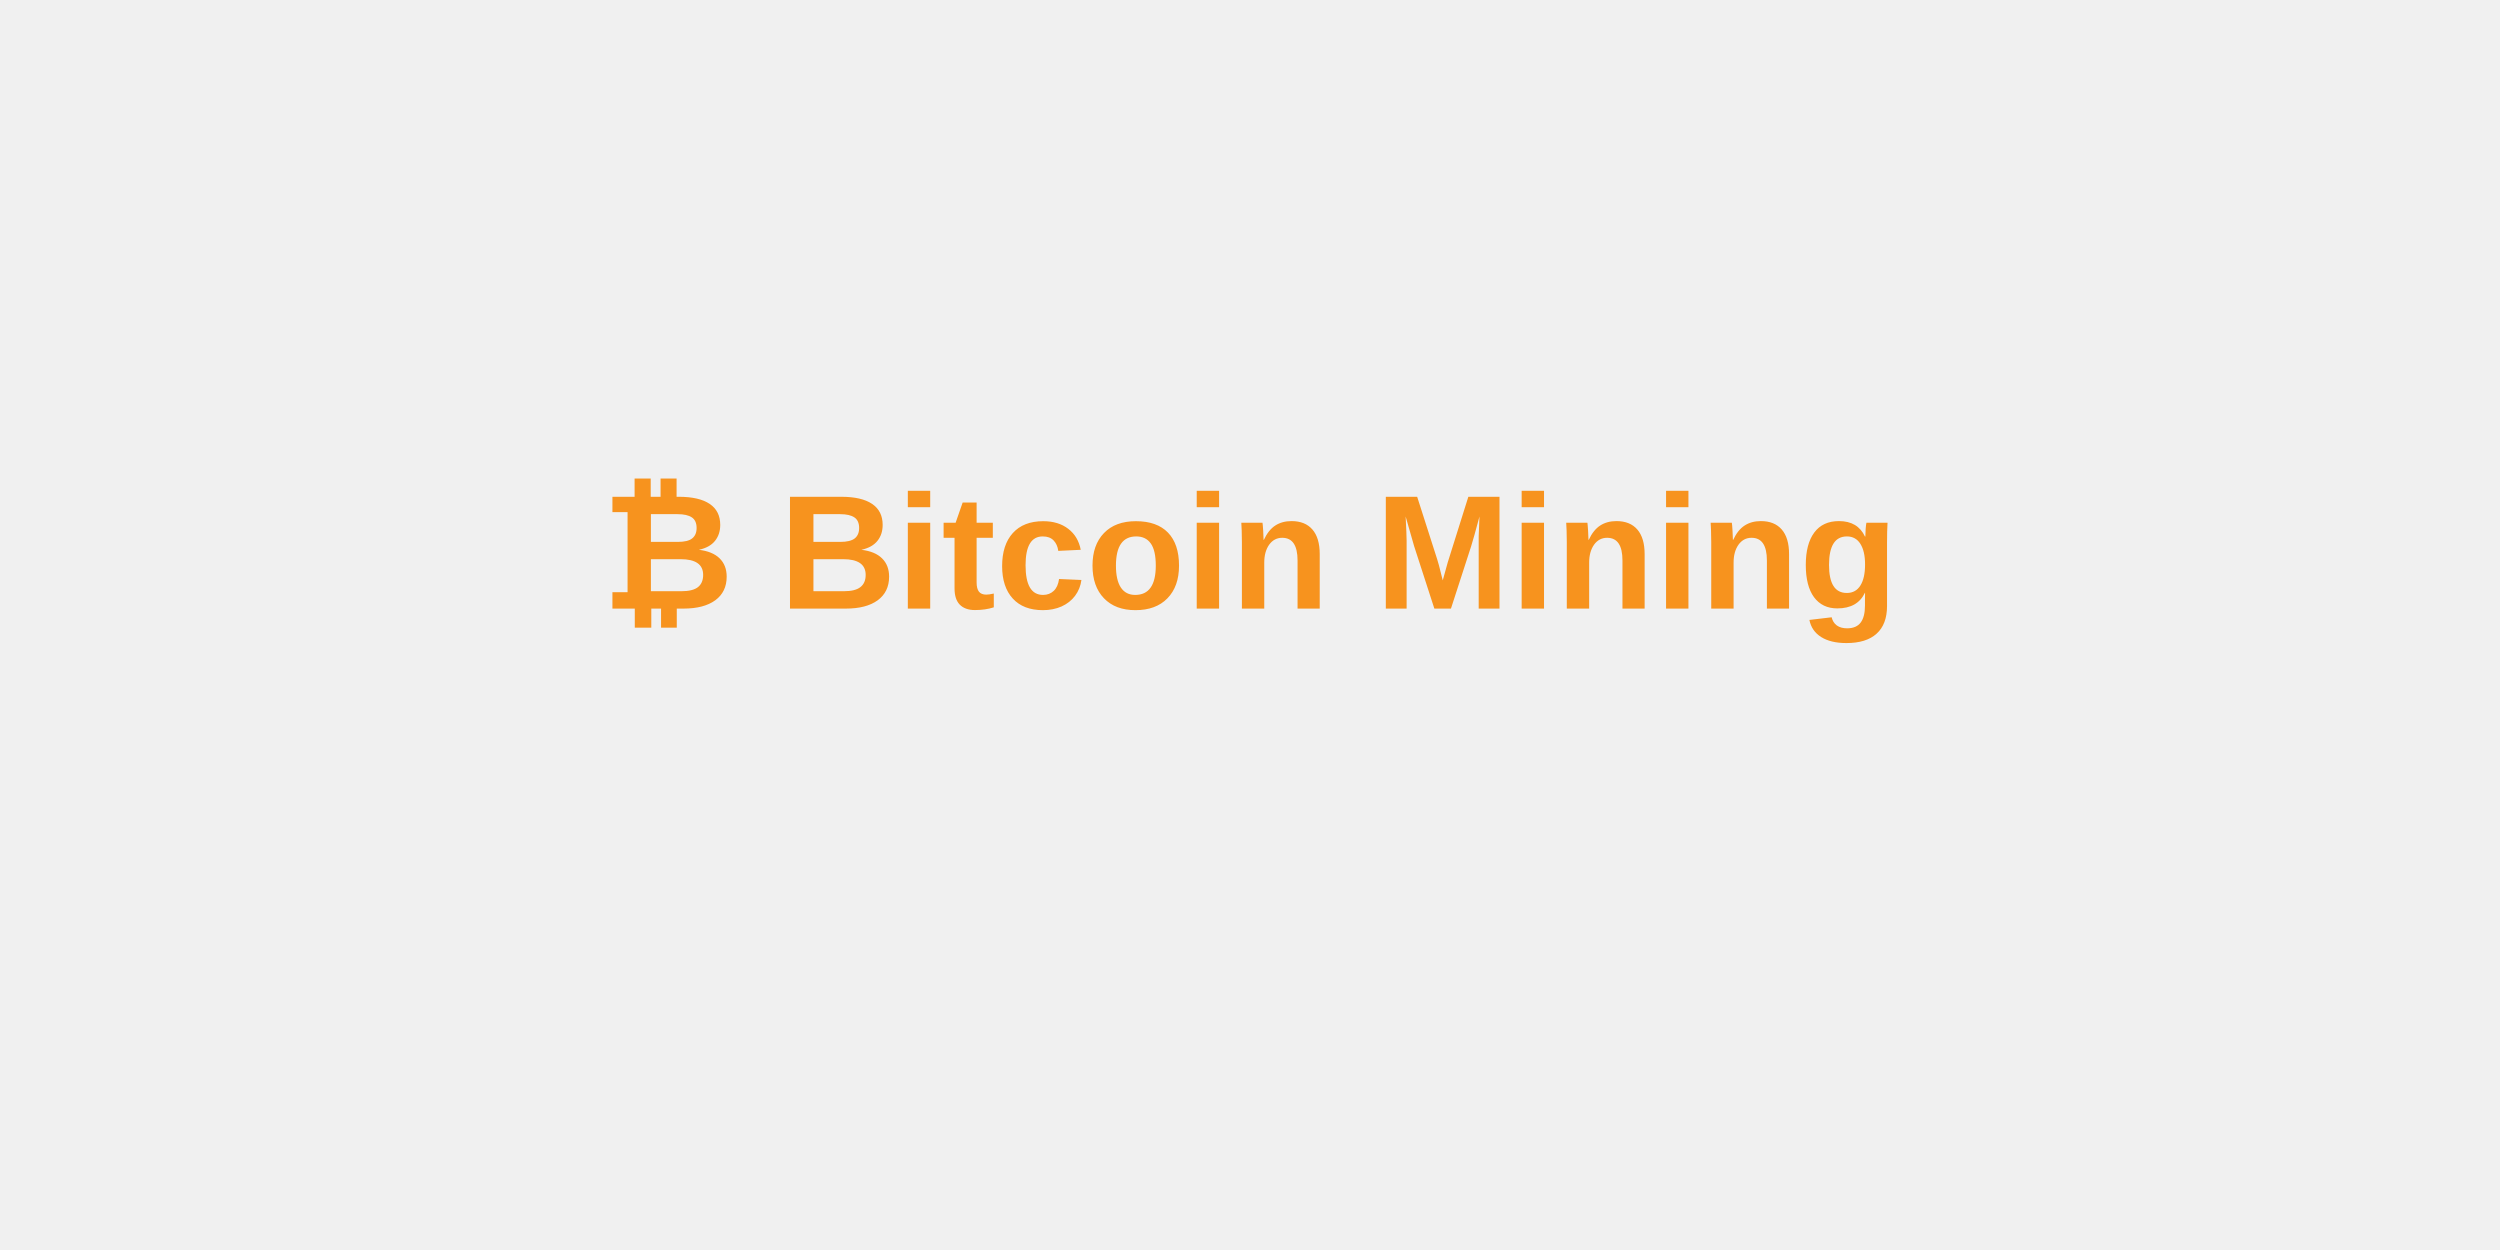
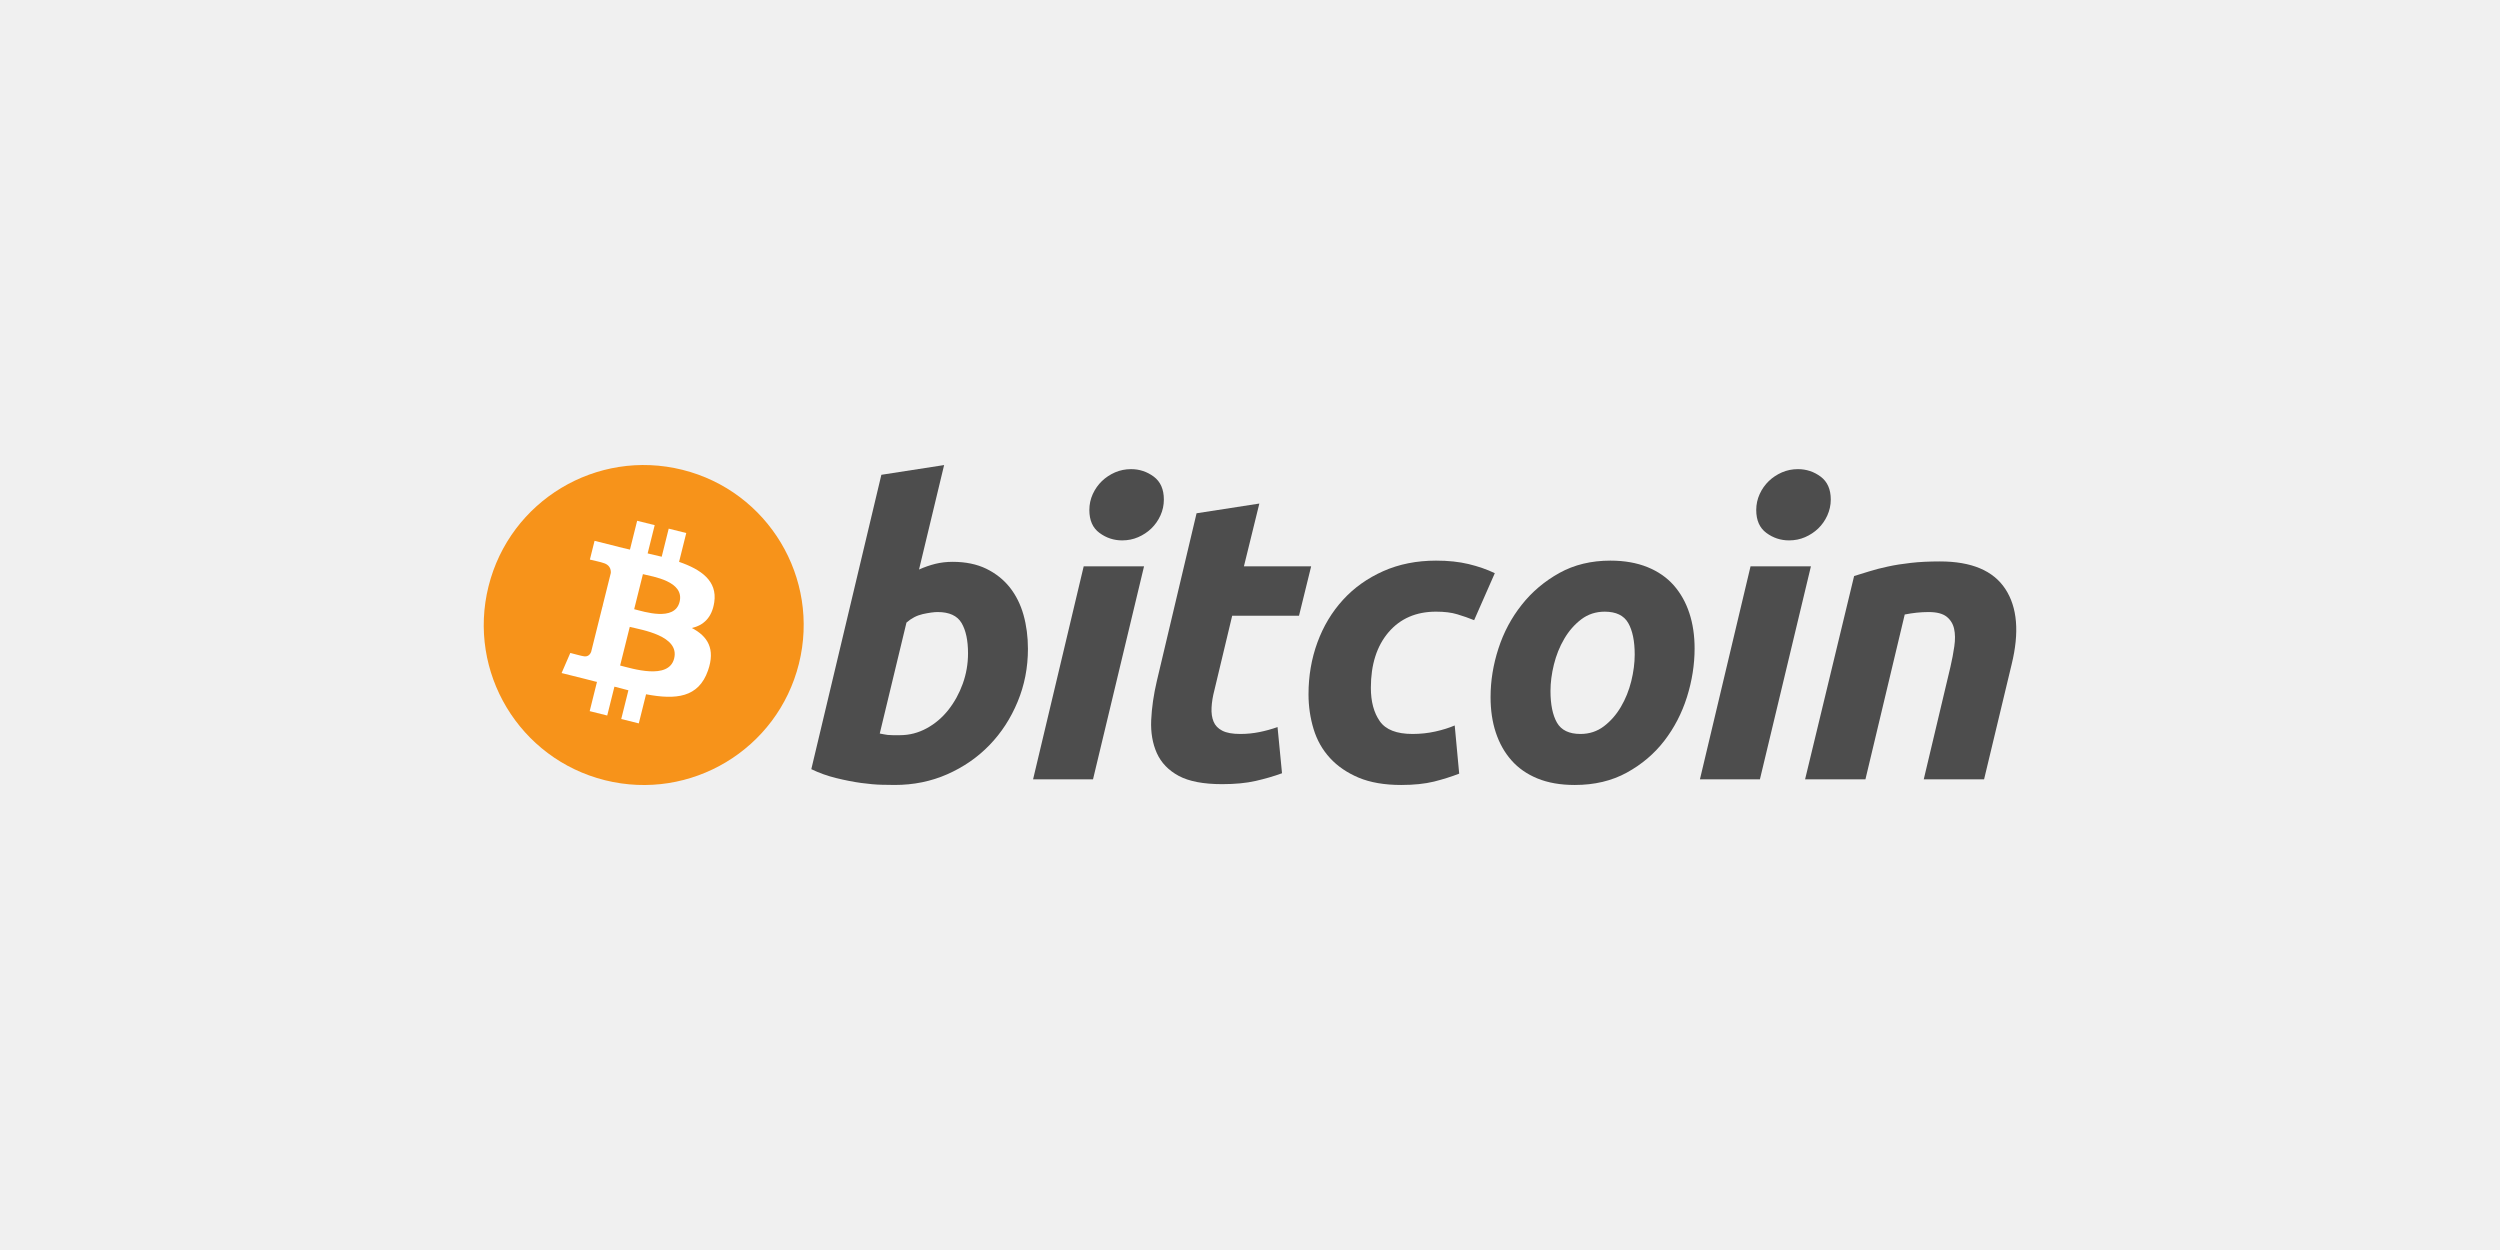
<svg xmlns="http://www.w3.org/2000/svg" version="1.1" x="0px" y="0px" width="400" height="200" viewBox="0 0 400 200" xml:space="preserve">
  <rect width="400" height="200" fill="none" />
  <g transform="translate(200, 100)">
-     <text x="0" y="-10" font-family="Arial, sans-serif" font-size="26" font-weight="bold" fill="#F7931E" text-anchor="middle" dominant-baseline="middle">₿ Bitcoin Mining</text>
+     <g transform="scale(0.8) translate(-153.25, -32)">
+       <g transform="translate(-289.6074,-317.5047)">
+         <path d="m352.64,357.25c-4.274,17.143-21.637,27.576-38.782,23.301-17.138-4.274-27.571-21.638-23.295-38.78,4.272-17.145,21.635-27.579,38.775-23.305,17.144,4.274,27.576,21.64,23.302,38.784z" fill="#f7931a" />
+         <path d="m335.71,344.95c0.637-4.258-2.605-6.547-7.038-8.074l1.438-5.768-3.511-0.875-1.4,5.616c-0.923-0.23-1.871-0.447-2.813-0.662l1.41-5.653-3.509-0.875-1.439,5.766c-0.764-0.174-1.514-0.346-2.242-0.527l0.004-0.018-4.842-1.209-0.934,3.75s2.605,0.597,2.55,0.634c1.422,0.355,1.679,1.296,1.636,2.042l-1.638,6.571c0.098,0.025,0.225,0.061,0.365,0.117-0.117-0.029-0.242-0.061-0.371-0.092l-2.296,9.205c-0.174,0.432-0.615,1.08-1.609,0.834,0.035,0.051-2.552-0.637-2.552-0.637l-1.743,4.019,4.569,1.139c0.85,0.213,1.683,0.436,2.503,0.646l-1.453,5.834,3.507,0.875,1.439-5.772c0.958,0.26,1.888,0.5,2.798,0.726l-1.434,5.745,3.511,0.875,1.453-5.823c5.987,1.133,10.489,0.676,12.384-4.739,1.527-4.36-0.076-6.875-3.226-8.515,2.294-0.529,4.022-2.038,4.483-5.155zm-8.022,11.249c-1.085,4.36-8.426,2.003-10.806,1.412l1.928-7.729c2.38,0.594,10.012,1.77,8.878,6.317zm1.086-11.312c-0.99,3.966-7.1,1.951-9.082,1.457l1.748-7.01c1.982,0.494,8.365,1.416,7.334,5.553z" fill="#FFF" />
+         <path fill="#4d4d4d" d="m383.38,336.87c2.595,0,4.837,0.465,6.721,1.378,1.893,0.922,3.455,2.164,4.708,3.726,1.236,1.57,2.156,3.405,2.75,5.508,0.59,2.109,0.886,4.376,0.886,6.803,0,3.728-0.683,7.25-2.062,10.57-1.379,3.325-3.25,6.209-5.63,8.669-2.378,2.457-5.186,4.394-8.424,5.825-3.233,1.432-6.748,2.148-10.522,2.148-0.488,0-1.346-0.014-2.558-0.039s-2.605-0.15-4.165-0.361c-1.57-0.219-3.23-0.543-4.983-0.977-1.752-0.426-3.416-1.023-4.983-1.781l14.012-58.876,12.55-1.945-5.017,20.893c1.074-0.484,2.156-0.859,3.236-1.132,1.081-0.269,2.241-0.409,3.481-0.409zm-10.527,34.671c1.89,0,3.671-0.465,5.344-1.378,1.678-0.914,3.126-2.148,4.339-3.685,1.213-1.544,2.173-3.283,2.873-5.226s1.054-3.97,1.054-6.079c0-2.591-0.433-4.612-1.296-6.073-0.863-1.455-2.46-2.187-4.779-2.187-0.76,0-1.739,0.145-2.953,0.404-1.218,0.275-2.308,0.846-3.285,1.705l-5.342,22.188c0.322,0.057,0.607,0.111,0.85,0.162,0.238,0.055,0.501,0.094,0.763,0.121,0.277,0.031,0.594,0.047,0.977,0.047s0.862,0.001,1.455,0.001z" />
+         <path fill="#4d4d4d" d="m411.46,380.37h-11.987l10.123-42.597h12.069l-10.205,42.597zm5.833-47.787c-1.673,0-3.19-0.498-4.536-1.496-1.357-0.992-2.029-2.519-2.029-4.577,0-1.132,0.23-2.194,0.686-3.196,0.463-1,1.068-1.861,1.826-2.593,0.757-0.726,1.634-1.306,2.63-1.743,1.002-0.43,2.068-0.645,3.204-0.645,1.672,0,3.181,0.498,4.532,1.496,1.346,1.003,2.023,2.53,2.023,4.577,0,1.136-0.229,2.202-0.689,3.202-0.457,1-1.062,1.861-1.82,2.593-0.751,0.727-1.636,1.305-2.63,1.738-1.003,0.437-2.065,0.644-3.197,0.644z" />
+         <path fill="#4d4d4d" d="m432.17,327.16,12.555-1.945-3.083,12.556h13.446l-2.428,9.878h-13.365l-3.56,14.9c-0.328,1.242-0.514,2.402-0.566,3.48-0.059,1.083,0.078,2.013,0.402,2.796,0.322,0.785,0.901,1.39,1.741,1.818,0.836,0.435,2.033,0.654,3.603,0.654,1.293,0,2.553-0.123,3.771-0.367,1.211-0.24,2.438-0.574,3.68-1.011l0.894,9.236c-1.62,0.594-3.374,1.105-5.264,1.535-1.893,0.436-4.134,0.646-6.724,0.646-3.724,0-6.611-0.553-8.668-1.654-2.054-1.109-3.506-2.624-4.375-4.542-0.857-1.911-1.24-4.114-1.133-6.596,0.111-2.488,0.486-5.103,1.133-7.857l7.941-33.527z" />
+         <path fill="#4d4d4d" d="m454.56,363.36c0-3.669,0.594-7.129,1.781-10.368,1.185-3.242,2.892-6.077,5.107-8.51,2.207-2.421,4.896-4.339,8.061-5.747,3.15-1.4,6.677-2.106,10.564-2.106,2.433,0,4.606,0.23,6.518,0.691,1.92,0.465,3.657,1.066,5.228,1.82l-4.134,9.4c-1.08-0.438-2.201-0.824-3.36-1.174-1.16-0.357-2.576-0.529-4.251-0.529-4.001,0-7.164,1.379-9.518,4.128-2.345,2.751-3.526,6.454-3.526,11.099,0,2.753,0.594,4.979,1.786,6.682,1.186,1.703,3.377,2.55,6.558,2.55,1.57,0,3.085-0.164,4.536-0.484,1.462-0.324,2.753-0.732,3.89-1.214l0.895,9.636c-1.516,0.588-3.188,1.119-5.022,1.584-1.838,0.449-4.026,0.682-6.563,0.682-3.349,0-6.184-0.49-8.503-1.455-2.32-0.98-4.237-2.281-5.747-3.929-1.518-1.652-2.608-3.581-3.282-5.795-0.674-2.212-1.018-4.536-1.018-6.961z" />
+         <path fill="#4d4d4d" d="m507.81,381.5c-2.861,0-5.346-0.436-7.454-1.299-2.102-0.863-3.843-2.074-5.22-3.644-1.379-1.562-2.411-3.413-3.118-5.546-0.707-2.132-1.047-4.493-1.047-7.08,0-3.245,0.521-6.489,1.574-9.724,1.048-3.242,2.603-6.155,4.661-8.744,2.042-2.593,4.561-4.713,7.527-6.366,2.963-1.642,6.371-2.468,10.199-2.468,2.809,0,5.281,0.437,7.418,1.3,2.127,0.861,3.879,2.082,5.264,3.644,1.37,1.57,2.411,3.413,3.111,5.549,0.705,2.128,1.053,4.495,1.053,7.084,0,3.235-0.514,6.479-1.534,9.724-1.021,3.229-2.536,6.149-4.536,8.744-1.996,2.589-4.492,4.708-7.49,6.354-2.994,1.646-6.466,2.472-10.408,2.472zm5.991-34.662c-1.777,0-3.348,0.516-4.693,1.535-1.35,1.031-2.484,2.327-3.398,3.89-0.924,1.57-1.609,3.282-2.072,5.143-0.459,1.865-0.684,3.628-0.684,5.303,0,2.703,0.436,4.808,1.293,6.323,0.869,1.507,2.43,2.265,4.699,2.265,1.783,0,3.346-0.512,4.699-1.542,1.342-1.023,2.477-2.32,3.398-3.886,0.918-1.562,1.609-3.279,2.072-5.143,0.453-1.859,0.684-3.632,0.684-5.304,0-2.696-0.434-4.806-1.299-6.319-0.864-1.507-2.432-2.265-4.699-2.265z" />
+         <path fill="#4d4d4d" d="m544.84,380.37h-11.997l10.123-42.597h12.075l-10.201,42.597zm5.824-47.787c-1.672,0-3.188-0.498-4.532-1.496-1.35-0.992-2.028-2.519-2.028-4.577,0-1.132,0.233-2.194,0.69-3.196,0.457-1,1.066-1.861,1.824-2.593,0.753-0.726,1.638-1.306,2.632-1.743,0.996-0.43,2.062-0.645,3.194-0.645,1.676,0,3.19,0.498,4.538,1.496,1.349,1.003,2.03,2.53,2.03,4.577,0,1.136-0.242,2.202-0.695,3.202s-1.062,1.861-1.817,2.593c-0.76,0.727-1.634,1.305-2.63,1.738-1.004,0.437-2.068,0.644-3.206,0.644z" />
+         <path fill="#4d4d4d" d="m563.68,339.71c0.91-0.266,1.926-0.586,3.031-0.934,1.109-0.348,2.348-0.672,3.732-0.964,1.369-0.301,2.914-0.545,4.613-0.734,1.699-0.193,3.635-0.287,5.786-0.287,6.322,0,10.68,1.841,13.086,5.512,2.404,3.671,2.82,8.695,1.26,15.063l-5.514,23h-12.066l5.344-22.516c0.326-1.406,0.582-2.765,0.771-4.093,0.191-1.316,0.18-2.476-0.043-3.48-0.213-0.992-0.715-1.804-1.494-2.433-0.791-0.619-1.986-0.93-3.607-0.93-1.563,0-3.153,0.168-4.776,0.492l-7.857,32.959h-12.071l9.805-40.655z" />
+       </g>
+     </g>
  </g>
</svg>
